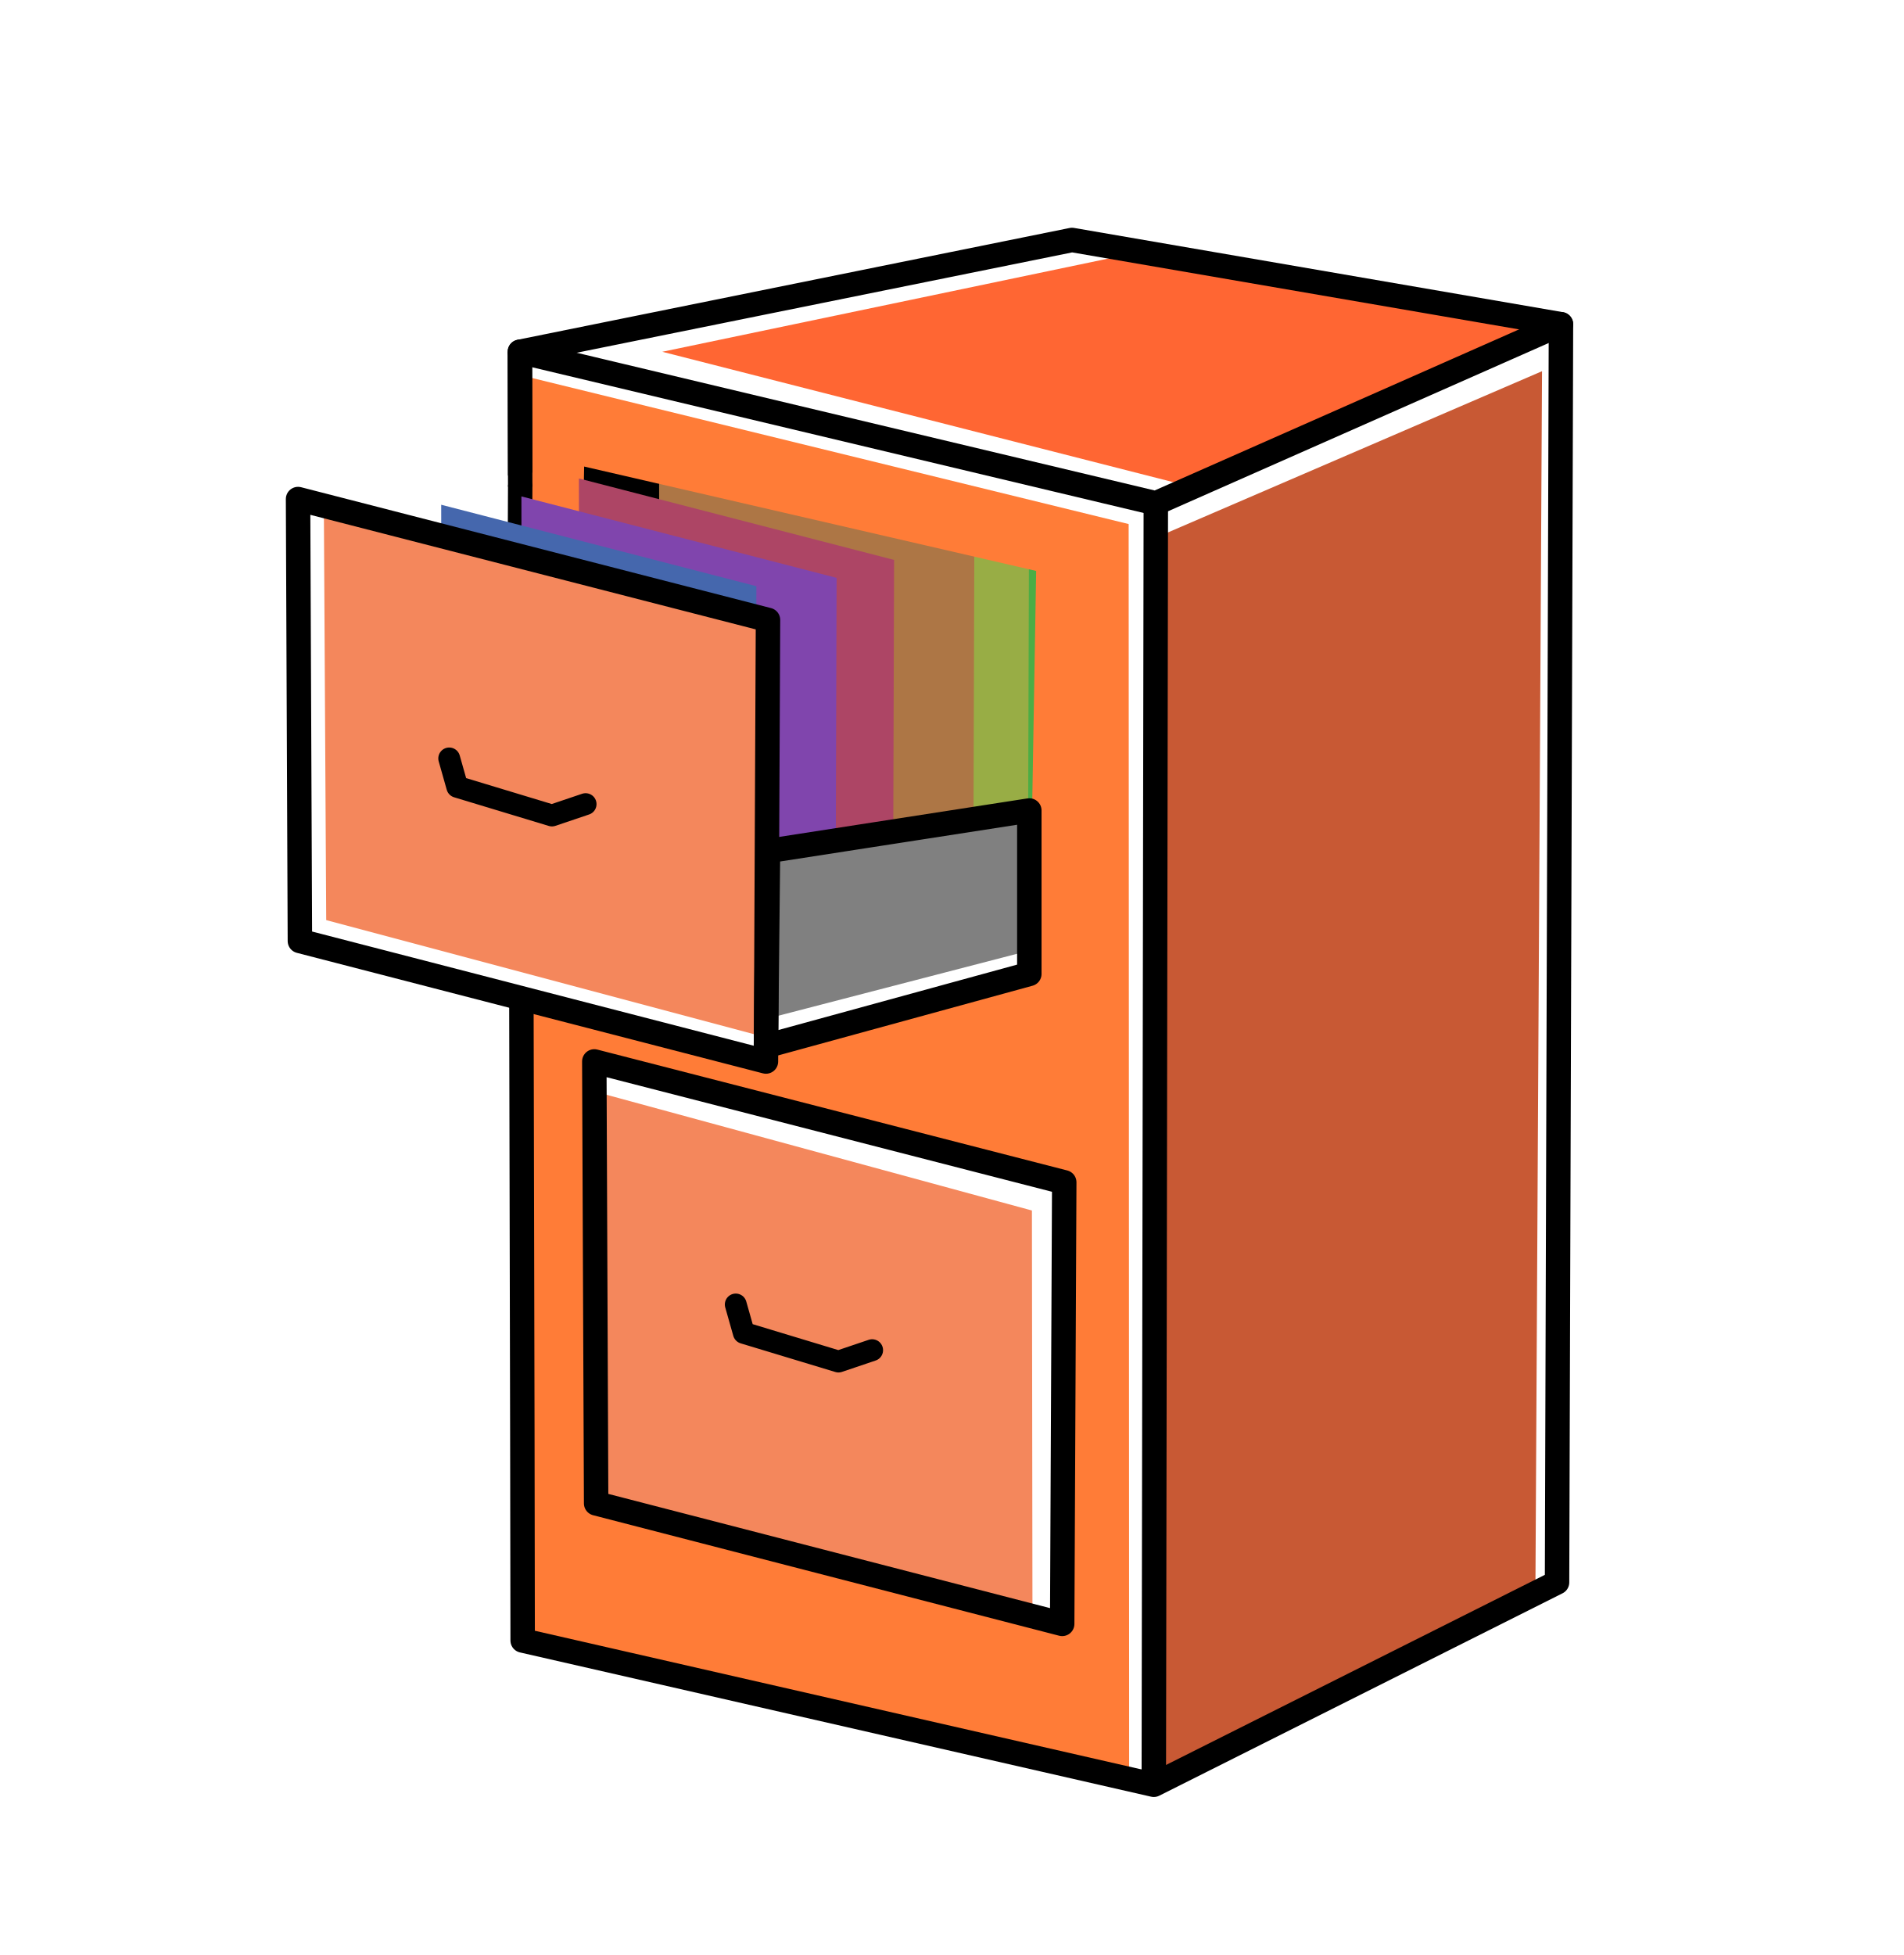
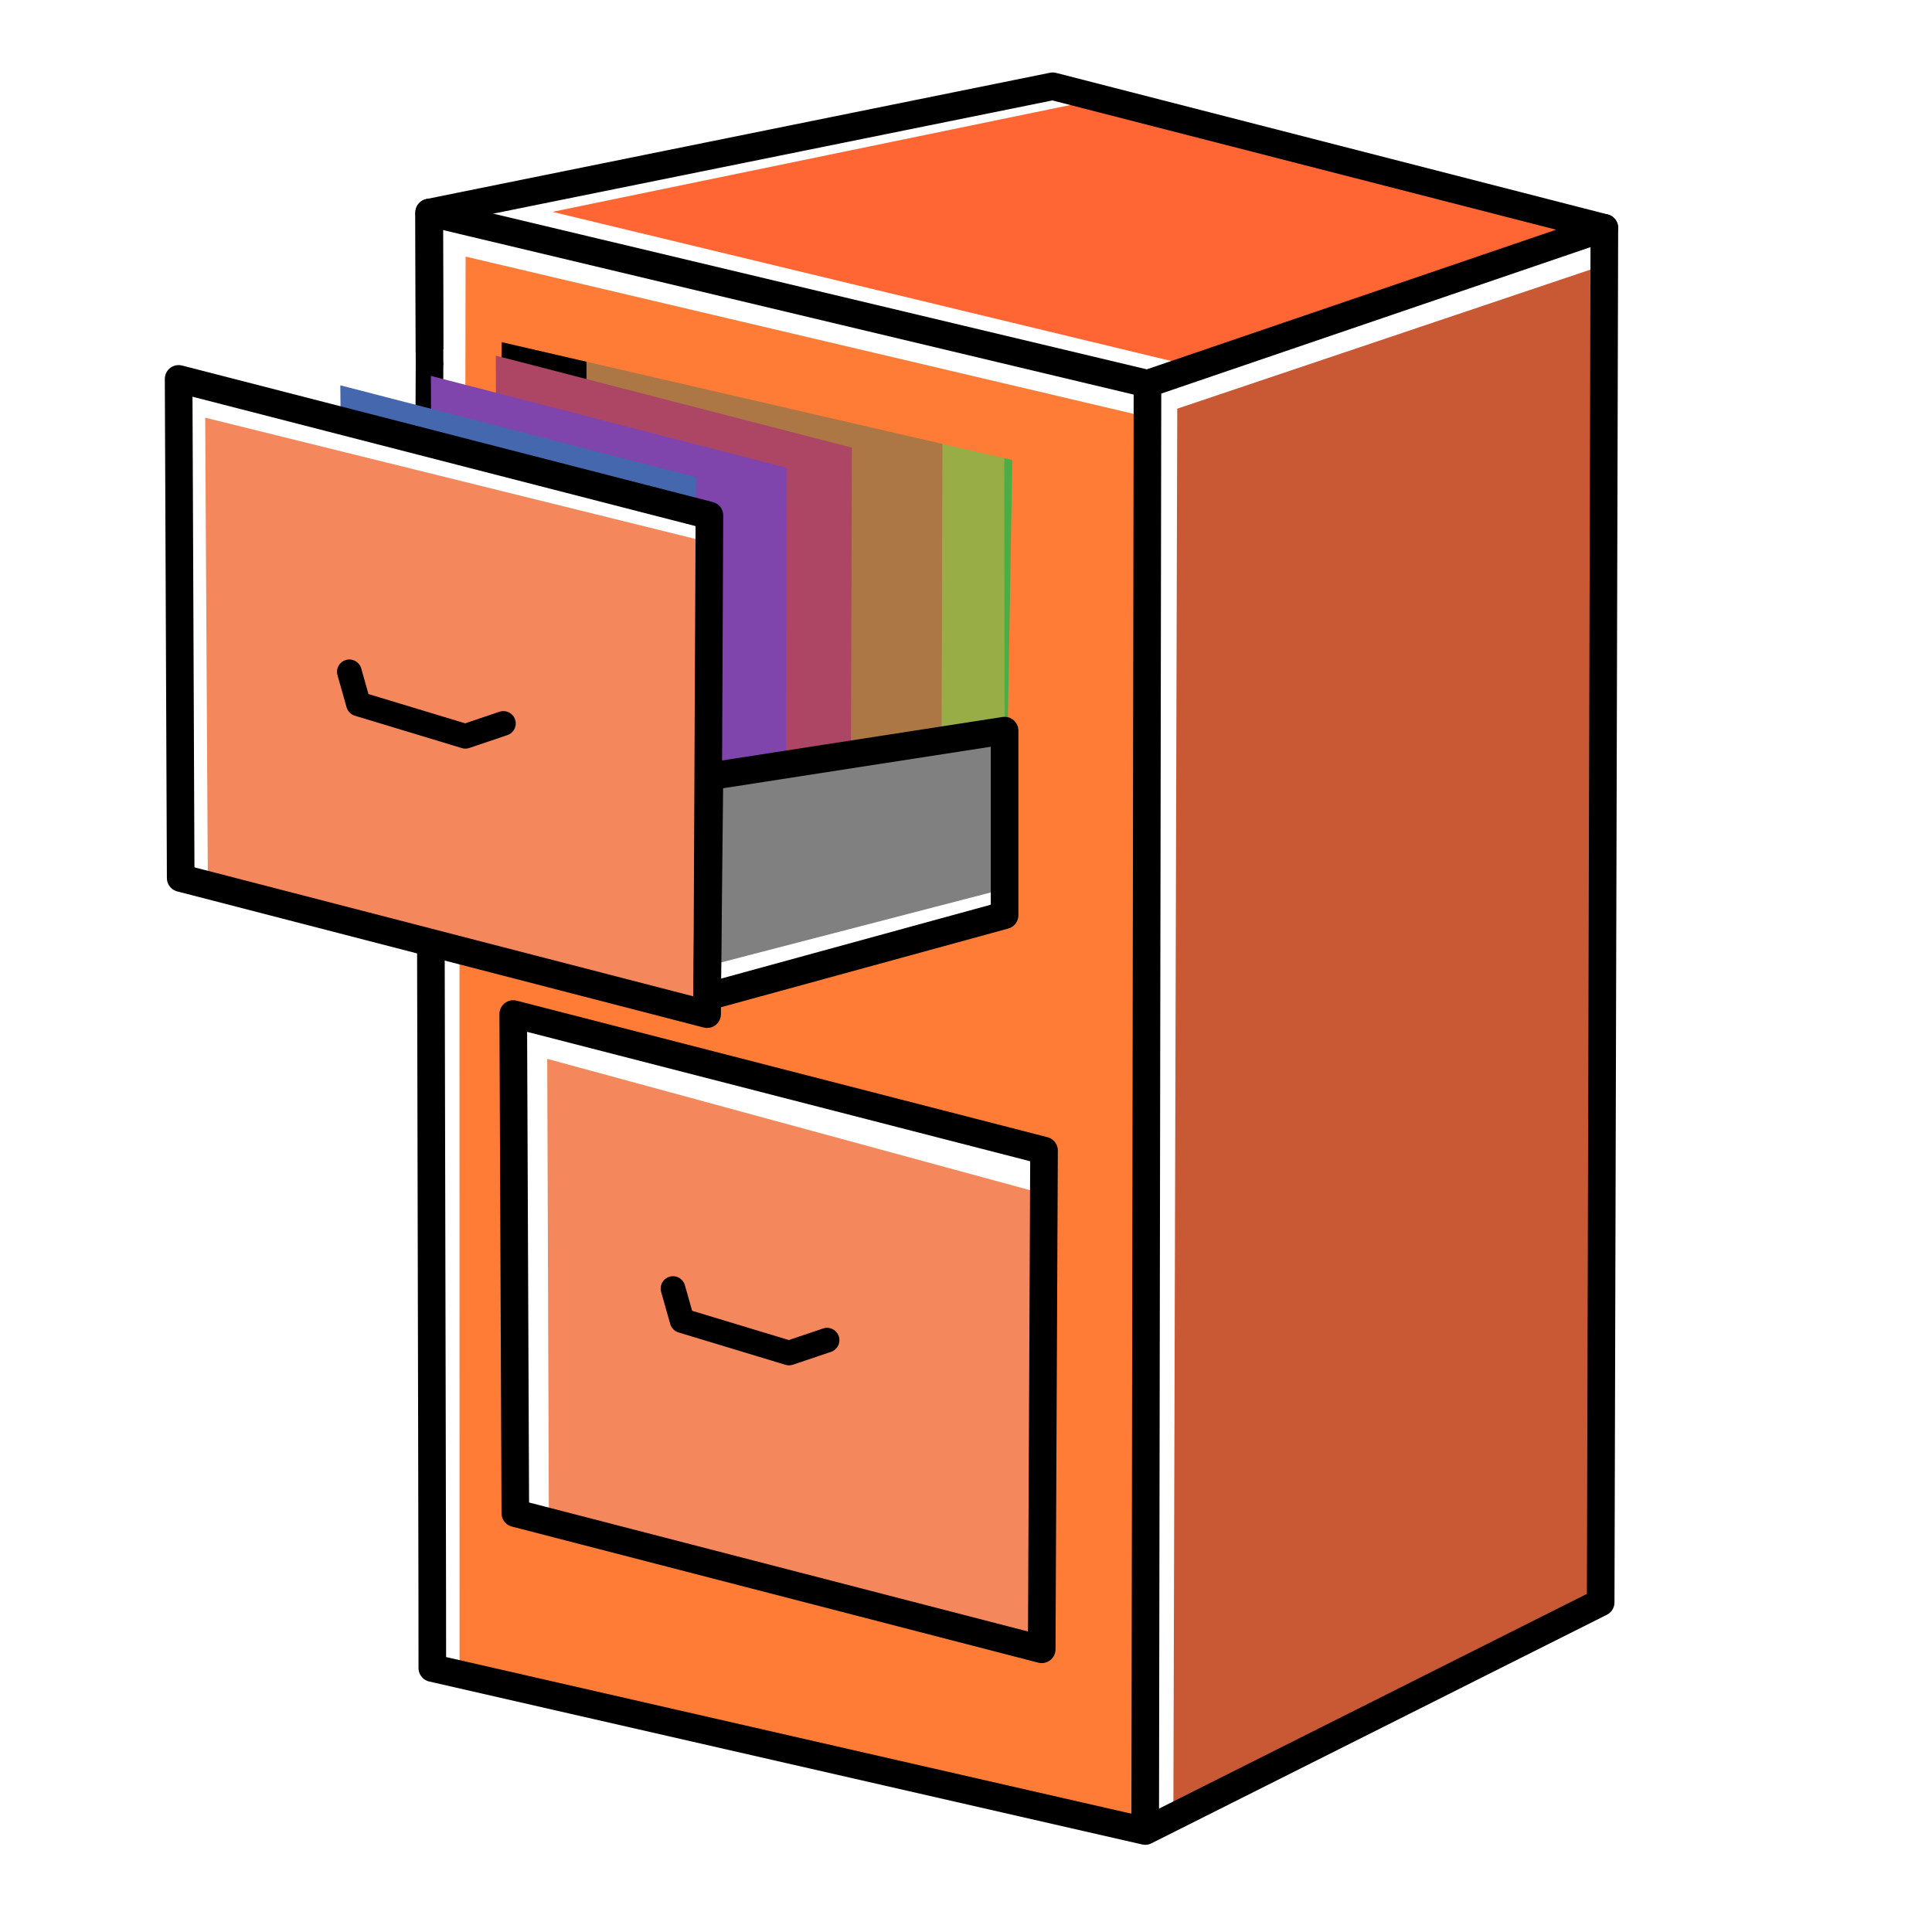
- <svg xmlns="http://www.w3.org/2000/svg" width="779" height="800" viewBox="0 0 206.11 211.667" version="1.1" id="svg8">
+ <svg xmlns="http://www.w3.org/2000/svg" width="700" height="700" viewBox="0 0 185.208 185.208" version="1.1" id="svg8">
  <defs id="defs2">
    <clipPath clipPathUnits="userSpaceOnUse" id="clipPath1880">
      <path style="fill:#000000;fill-opacity:1;stroke:#000000;stroke-width:0.265px;stroke-linecap:butt;stroke-linejoin:miter;stroke-opacity:1" d="m 70.815,143.784 -17.647,2.087 -9.676,-31.995 128.736,-4.075 26.364,39.997 -4.222,114.863 c 0,0 -23.814,38.916 -24.985,38.246 -1.172,-0.67 -90.601,-4.204 -92.293,-5.377 -1.692,-1.172 -49.787,-39.826 -49.787,-39.826 l 12.733,-62.551 50.464,13.048 29.256,-8.733 v -44.384 z" id="path1882" clip-path="none" />
    </clipPath>
  </defs>
  <g id="layer5">
-     <path style="display:inline;fill:#000000;fill-opacity:1;stroke:#000000;stroke-width:1.323;stroke-linecap:butt;stroke-linejoin:round;stroke-miterlimit:4;stroke-dasharray:none;stroke-opacity:1" d="m 112.193,173.833 v -26.688 l -48.943,-11.301 -6.89,-3.591 0.115,13.29 26.683,6.911 3e-6,26.688 z" id="path1800" transform="translate(0,-85.33332)" />
-     <path style="display:inline;fill:#4cad45;fill-opacity:1;stroke:none;stroke-width:0.265px;stroke-linecap:butt;stroke-linejoin:miter;stroke-opacity:1" d="M 120.002,90.976 119.934,57.119 85.806,48.3 86.01,82.371 Z" id="path999" />
-     <path style="display:inline;fill:#98ad45;fill-opacity:1;stroke:none;stroke-width:0.265px;stroke-linecap:butt;stroke-linejoin:miter;stroke-opacity:1" d="m 111.316,91.879 0.105,-34.786 -34.129,-8.819 0.032,35 z" id="path999-1" />
-     <path style="display:inline;fill:#ad7645;fill-opacity:1;stroke:none;stroke-width:0.265px;stroke-linecap:butt;stroke-linejoin:miter;stroke-opacity:1" d="M 105.392,94.505 105.497,59.719 71.368,50.901 71.4,85.9 Z" id="path999-2" />
+     <path style="display:inline;fill:#000000;fill-opacity:1;stroke:#000000;stroke-width:1.323;stroke-linecap:butt;stroke-linejoin:round;stroke-miterlimit:4;stroke-dasharray:none;stroke-opacity:1" d="M 97.043,70.789 V 44.102 l -48.943,-11.301 -2.153,-0.621 -0.171,10.822 22.232,6.408 3e-6,26.688 z" id="path1800" />
+     <path style="display:inline;fill:#4cad45;fill-opacity:1;stroke:none;stroke-width:0.265px;stroke-linecap:butt;stroke-linejoin:miter;stroke-opacity:1" d="m 98.606,70.604 0.054,-27.216 -4.202,-1.364 -0.413,27.615 z" id="path999" />
+     <path style="display:inline;fill:#98ad45;fill-opacity:1;stroke:none;stroke-width:0.265px;stroke-linecap:butt;stroke-linejoin:miter;stroke-opacity:1" d="m 96.304,70.04 -0.033,-30.658 -34.129,-8.819 0.019,17.297 5.846,1.549 -9e-6,25.019 z" id="path999-1" />
+     <path style="display:inline;fill:#ad7645;fill-opacity:1;stroke:none;stroke-width:0.265px;stroke-linecap:butt;stroke-linejoin:miter;stroke-opacity:1" d="m 90.242,76.794 0.105,-34.786 -34.129,-8.819 0.016,13.053 11.774,3.166 1.1e-5,25.019 z" id="path999-2" />
  </g>
  <g id="layer8">
-     <path style="fill:#ff7c37;fill-opacity:1;stroke:none;stroke-width:0.265px;stroke-linecap:butt;stroke-linejoin:miter;stroke-opacity:1" d="m 82.936,113.261 32.299,14.747 -0.222,47.81 -1.61,14.674 8.861,2.207 -0.054,-135.96 -65.533,-16.042 -0.384,19.82 6.727,1.774 0.231,-11.778 48.943,11.301 -0.739,43.635 z" id="path1902" />
-     <path style="fill:none;stroke:#000000;stroke-width:2.646;stroke-linecap:round;stroke-linejoin:miter;stroke-miterlimit:4;stroke-dasharray:none;stroke-opacity:1" d="m 56.327,52.7 -0.035,7.816" id="path1906" />
+     <path style="fill:#ff7c37;fill-opacity:1;stroke:none;stroke-width:0.265px;stroke-linecap:butt;stroke-linejoin:miter;stroke-opacity:1" d="m 67.786,95.55 32.299,14.747 -0.222,47.81 -11.595,12.759 21.514,4.66 -0.018,-135.594 -65.13,-15.333 -0.033,17.969 3.267,2.01 0.231,-11.778 48.943,11.301 -0.739,43.635 z" id="path1902" />
+     <path style="fill:none;stroke:#000000;stroke-width:2.646;stroke-linecap:round;stroke-linejoin:miter;stroke-miterlimit:4;stroke-dasharray:none;stroke-opacity:1" d="m 41.177,34.989 -0.035,7.147" id="path1906" />
  </g>
  <g id="layer4">
-     <path style="display:inline;fill:#ad4565;fill-opacity:1;stroke:none;stroke-width:0.265px;stroke-linecap:butt;stroke-linejoin:miter;stroke-opacity:1" d="m 96.706,95.408 0.105,-34.786 -34.129,-8.819 0.032,35 z" id="path999-1-7" />
-     <path style="display:inline;fill:#8045ad;fill-opacity:1;stroke:none;stroke-width:0.265px;stroke-linecap:butt;stroke-linejoin:miter;stroke-opacity:1" d="m 90.482,97.351 0.105,-34.786 -34.129,-8.819 0.032,35 z" id="path999-0" />
-     <path style="display:inline;fill:#4567ad;fill-opacity:1;stroke:none;stroke-width:0.265px;stroke-linecap:butt;stroke-linejoin:miter;stroke-opacity:1" d="m 81.797,98.254 0.105,-34.786 -34.129,-8.819 0.032,35 z" id="path999-1-9" />
+     <path style="display:inline;fill:#ad4565;fill-opacity:1;stroke:none;stroke-width:0.265px;stroke-linecap:butt;stroke-linejoin:miter;stroke-opacity:1" d="m 81.556,77.698 0.105,-34.786 -34.129,-8.819 0.015,10.169 20.46,5.148 8e-6,25.019 z" id="path999-1-7" />
+     <path style="display:inline;fill:#8045ad;fill-opacity:1;stroke:none;stroke-width:0.265px;stroke-linecap:butt;stroke-linejoin:miter;stroke-opacity:1" d="m 75.332,79.64 0.105,-34.786 -34.129,-8.819 0.013,4.345 26.687,9.029 -4e-6,25.019 z" id="path999-0" />
+     <path style="display:inline;fill:#4567ad;fill-opacity:1;stroke:none;stroke-width:0.265px;stroke-linecap:butt;stroke-linejoin:miter;stroke-opacity:1" d="m 66.647,48.993 0.105,-3.236 -34.129,-8.819 0.032,3.449 z" id="path999-1-9" />
  </g>
  <g id="layer6">
-     <path style="display:inline;fill:#c85934;fill-opacity:1;stroke:none;stroke-width:0.265;stroke-linecap:butt;stroke-linejoin:miter;stroke-miterlimit:4;stroke-dasharray:none;stroke-opacity:1" d="m 125.305,143.48 41.665,-17.958 -0.715,131.659 -41.323,21.388 z" id="path1885" transform="translate(0,-85.33332)" />
-     <path style="fill:#ff6633;fill-opacity:1;stroke:none;stroke-width:0.265px;stroke-linecap:butt;stroke-linejoin:miter;stroke-opacity:1" d="M 71.712,38.087 128.331,52.534 169.019,35.104 123.247,27.316 Z" id="path1889" />
-     <path style="fill:#f4875c;fill-opacity:1;stroke:none;stroke-width:0.265px;stroke-linecap:butt;stroke-linejoin:miter;stroke-opacity:1" d="m 64.389,118.181 0.16,44.589 47.245,12.014 -0.059,-43.723 z" id="path1898" />
-     <path style="fill:#ff7c37;fill-opacity:1;stroke:none;stroke-width:0.265px;stroke-linecap:butt;stroke-linejoin:miter;stroke-opacity:1" d="m 56.592,177.617 v -69.766 l 25.866,6.931 0.478,-1.52 28.518,-7.813 3.781,22.56 -50.885,-13.088 0.199,47.85 50.464,13.048 7.251,16.881 z" id="path1900" />
+     <path style="display:inline;fill:#c85934;fill-opacity:1;stroke:none;stroke-width:0.265;stroke-linecap:butt;stroke-linejoin:miter;stroke-miterlimit:4;stroke-dasharray:none;stroke-opacity:1" d="m 112.855,39.177 40.557,-13.651 0.034,128.087 -40.964,20.653 z" id="path1885" />
+     <path style="fill:#ff6633;fill-opacity:1;stroke:none;stroke-width:0.265px;stroke-linecap:butt;stroke-linejoin:miter;stroke-opacity:1" d="M 52.957,20.308 113.181,34.823 153.799,21.841 106.533,9.256 Z" id="path1889" />
+     <path style="fill:#f4875c;fill-opacity:1;stroke:none;stroke-width:0.265px;stroke-linecap:butt;stroke-linejoin:miter;stroke-opacity:1" d="m 52.458,101.504 0.16,44.589 47.245,12.014 -0.059,-43.723 z" id="path1898" />
+     <path style="fill:#ff7c37;fill-opacity:1;stroke:none;stroke-width:0.265px;stroke-linecap:butt;stroke-linejoin:miter;stroke-opacity:1" d="m 44.054,160.78 -0.007,-69.535 23.262,5.826 0.478,-1.52 28.518,-7.813 3.781,22.56 -50.885,-13.088 0.199,47.85 50.464,13.048 9.919,17.419 z" id="path1900" />
  </g>
  <g id="layer1" transform="translate(0,-85.33332)" style="display:inline">
-     <path style="display:inline;fill:none;fill-opacity:1;stroke:#000000;stroke-width:2.646;stroke-linecap:butt;stroke-linejoin:round;stroke-miterlimit:4;stroke-dasharray:none;stroke-opacity:1" d="m 63.858,131.359 59.778,-12.105 52.949,9.122 -0.424,136.22 -43.663,21.913 L 64.158,270.889 C 64.187,268.928 63.858,131.359 63.858,131.359 Z" id="path843" clip-path="url(#clipPath1880)" transform="translate(-7.565456,-7.939147)" />
-     <path style="display:inline;fill:none;stroke:#000000;stroke-width:2.646;stroke-linecap:round;stroke-linejoin:round;stroke-miterlimit:4;stroke-dasharray:none;stroke-opacity:1" d="m 56.292,123.42 68.859,16.406 43.868,-19.388" id="path845" />
-     <path style="display:inline;fill:none;stroke:#000000;stroke-width:2.646;stroke-linecap:butt;stroke-linejoin:miter;stroke-miterlimit:4;stroke-dasharray:none;stroke-opacity:1" d="m 124.932,278.57 0.219,-138.744" id="path847" />
+     <path style="display:inline;fill:none;fill-opacity:1;stroke:#000000;stroke-width:2.646;stroke-linecap:butt;stroke-linejoin:round;stroke-miterlimit:4;stroke-dasharray:none;stroke-opacity:1" d="m 63.858,131.359 59.778,-12.105 52.879,13.57 -0.353,131.772 -43.663,21.913 L 64.158,270.889 C 64.187,268.928 63.858,131.359 63.858,131.359 Z" id="path843" clip-path="url(#clipPath1880)" transform="translate(-22.71545,-25.64993)" />
+     <path style="display:inline;fill:none;stroke:#000000;stroke-width:2.646;stroke-linecap:round;stroke-linejoin:round;stroke-miterlimit:4;stroke-dasharray:none;stroke-opacity:1" d="m 41.142,105.709 68.859,16.406 43.797,-14.941" id="path845" />
+     <path style="display:inline;fill:none;stroke:#000000;stroke-width:2.646;stroke-linecap:butt;stroke-linejoin:miter;stroke-miterlimit:4;stroke-dasharray:none;stroke-opacity:1" d="M 109.782,260.859 110.001,122.115" id="path847" />
  </g>
  <g id="layer7">
-     <path style="fill:#f4875c;fill-opacity:1;stroke:none;stroke-width:0.265px;stroke-linecap:butt;stroke-linejoin:miter;stroke-opacity:1" d="M 35.068,55.227 35.321,99.618 82.707,112.256 83.158,67.12 Z" id="path1894" />
-     <path style="fill:#808080;fill-opacity:1;stroke:none;stroke-width:0.265px;stroke-linecap:butt;stroke-linejoin:miter;stroke-opacity:1" d="m 83.158,92.139 28.296,-4.388 0.052,15.156 -28.437,7.379 z" id="path1896" />
+     <path style="fill:#f4875c;fill-opacity:1;stroke:none;stroke-width:0.265px;stroke-linecap:butt;stroke-linejoin:miter;stroke-opacity:1" d="m 19.669,40.042 0.253,44.391 47.386,12.638 0.451,-45.135 z" id="path1894" />
+     <path style="fill:#808080;fill-opacity:1;stroke:none;stroke-width:0.265px;stroke-linecap:butt;stroke-linejoin:miter;stroke-opacity:1" d="m 68.008,74.428 28.296,-4.388 0.052,15.156 -28.437,7.379 z" id="path1896" />
  </g>
  <g id="layer2">
-     <path style="display:inline;fill:none;fill-opacity:1;stroke:#000000;stroke-width:2.646;stroke-linecap:butt;stroke-linejoin:round;stroke-miterlimit:4;stroke-dasharray:none;stroke-opacity:1" d="m 64.35,114.92 50.885,13.088 -0.222,47.81 -50.464,-13.048 z" id="path871-7" />
-     <path style="display:inline;fill:none;fill-opacity:1;stroke:#000000;stroke-width:2.646;stroke-linecap:butt;stroke-linejoin:round;stroke-miterlimit:4;stroke-dasharray:none;stroke-opacity:1" d="M 32.273,54.032 83.158,67.12 82.936,114.93 32.472,101.882 Z" id="path871-7-5" />
-     <path style="display:inline;fill:none;fill-opacity:1;stroke:#000000;stroke-width:2.646;stroke-linecap:butt;stroke-linejoin:round;stroke-miterlimit:4;stroke-dasharray:none;stroke-opacity:1" d="m 83.158,92.139 28.296,-4.388 v 17.697 l -28.518,7.813 z" id="path955" />
-     <path style="display:inline;fill:none;stroke:#000000;stroke-width:2.365;stroke-linecap:round;stroke-linejoin:round;stroke-miterlimit:4;stroke-dasharray:none;stroke-opacity:1" d="m 48.64,82.115 0.872,3.075 10.251,3.103 3.645,-1.231" id="path967" />
-     <path style="display:inline;fill:none;stroke:#000000;stroke-width:2.365;stroke-linecap:round;stroke-linejoin:round;stroke-miterlimit:4;stroke-dasharray:none;stroke-opacity:1" d="m 79.667,141.236 0.872,3.075 10.251,3.103 3.645,-1.231" id="path967-3" />
+     <path style="display:inline;fill:none;fill-opacity:1;stroke:#000000;stroke-width:2.646;stroke-linecap:butt;stroke-linejoin:round;stroke-miterlimit:4;stroke-dasharray:none;stroke-opacity:1" d="M 49.2,97.209 100.085,110.297 99.863,158.107 49.399,145.059 Z" id="path871-7" />
+     <path style="display:inline;fill:none;fill-opacity:1;stroke:#000000;stroke-width:2.646;stroke-linecap:butt;stroke-linejoin:round;stroke-miterlimit:4;stroke-dasharray:none;stroke-opacity:1" d="m 17.123,36.322 50.885,13.088 -0.222,47.81 -50.464,-13.048 z" id="path871-7-5" />
+     <path style="display:inline;fill:none;fill-opacity:1;stroke:#000000;stroke-width:2.646;stroke-linecap:butt;stroke-linejoin:round;stroke-miterlimit:4;stroke-dasharray:none;stroke-opacity:1" d="m 68.008,74.428 28.296,-4.388 v 17.697 l -28.518,7.813 z" id="path955" />
+     <path style="display:inline;fill:none;stroke:#000000;stroke-width:2.365;stroke-linecap:round;stroke-linejoin:round;stroke-miterlimit:4;stroke-dasharray:none;stroke-opacity:1" d="m 33.49,64.404 0.872,3.075 10.251,3.103 3.645,-1.231" id="path967" />
+     <path style="display:inline;fill:none;stroke:#000000;stroke-width:2.365;stroke-linecap:round;stroke-linejoin:round;stroke-miterlimit:4;stroke-dasharray:none;stroke-opacity:1" d="m 64.517,123.525 0.872,3.075 10.251,3.103 3.645,-1.231" id="path967-3" />
  </g>
  <g id="layer3">
-     <path style="fill:none;stroke:#000000;stroke-width:2.646;stroke-linecap:butt;stroke-linejoin:miter;stroke-miterlimit:4;stroke-dasharray:none;stroke-opacity:1" d="m 56.292,38.087 0.035,14.613" id="path1906-3" />
+     <path style="fill:none;stroke:#000000;stroke-width:2.646;stroke-linecap:butt;stroke-linejoin:miter;stroke-miterlimit:4;stroke-dasharray:none;stroke-opacity:1" d="m 41.142,20.376 0.035,14.613" id="path1906-3" />
  </g>
</svg>
